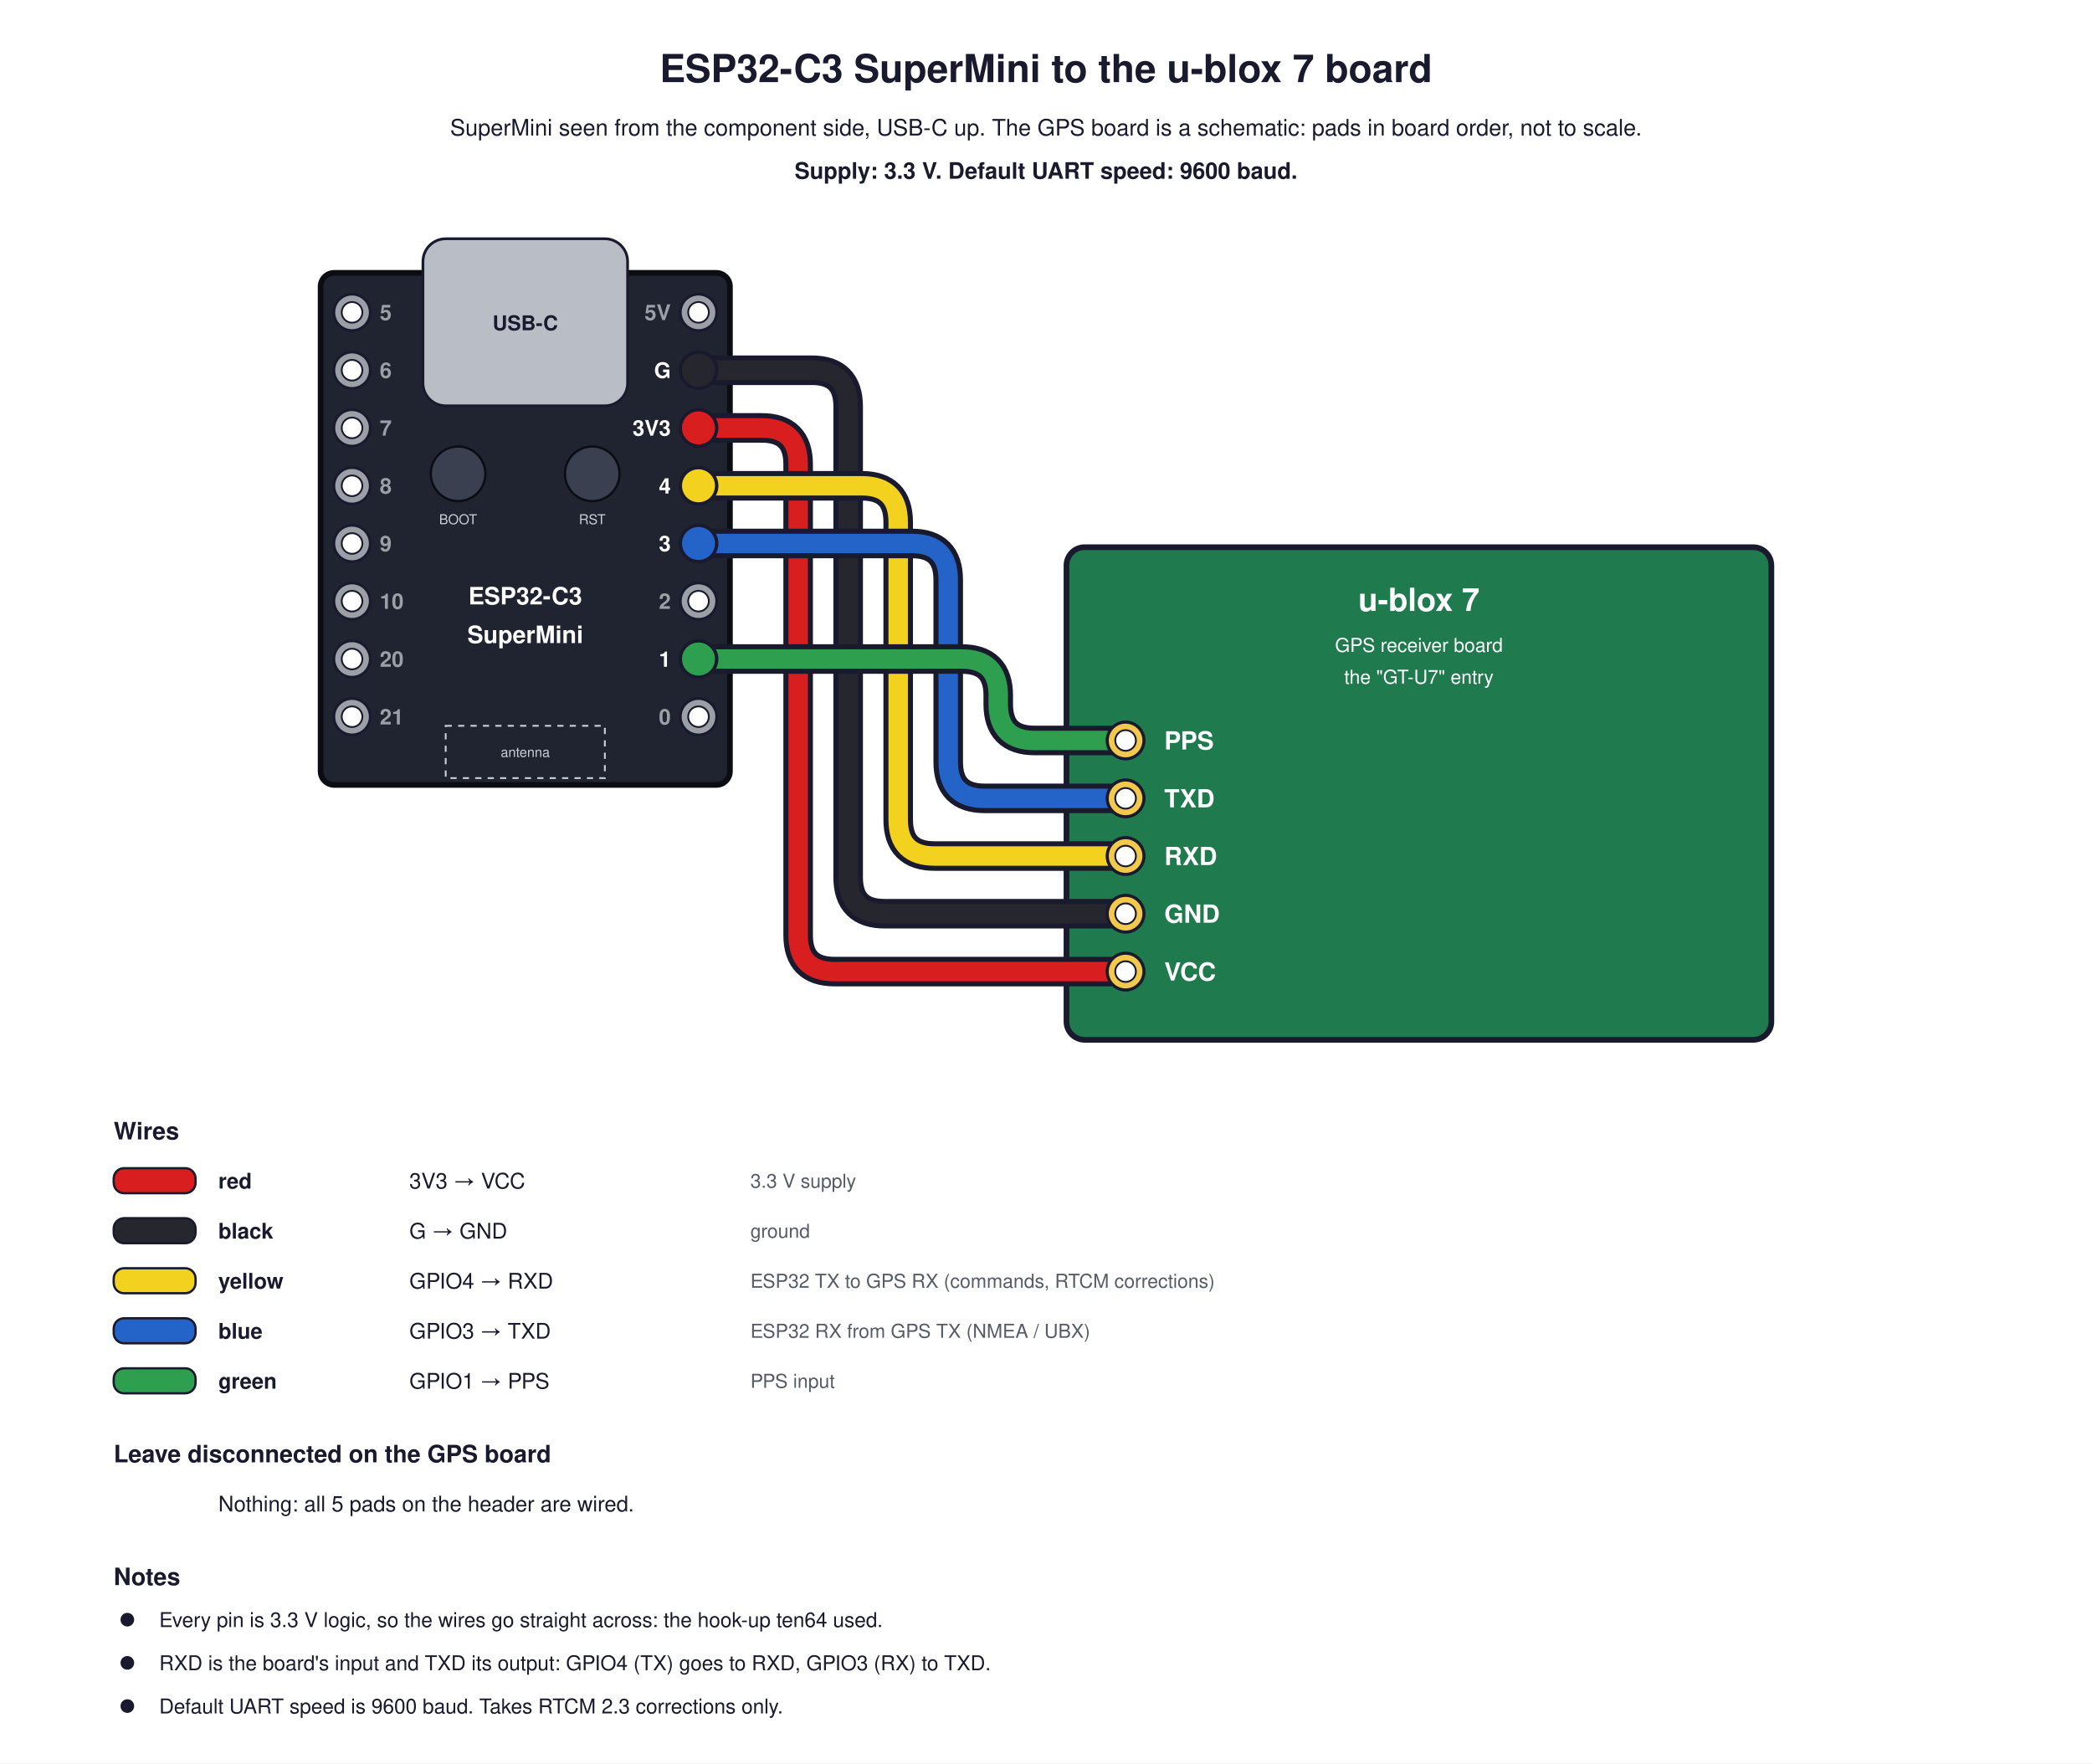
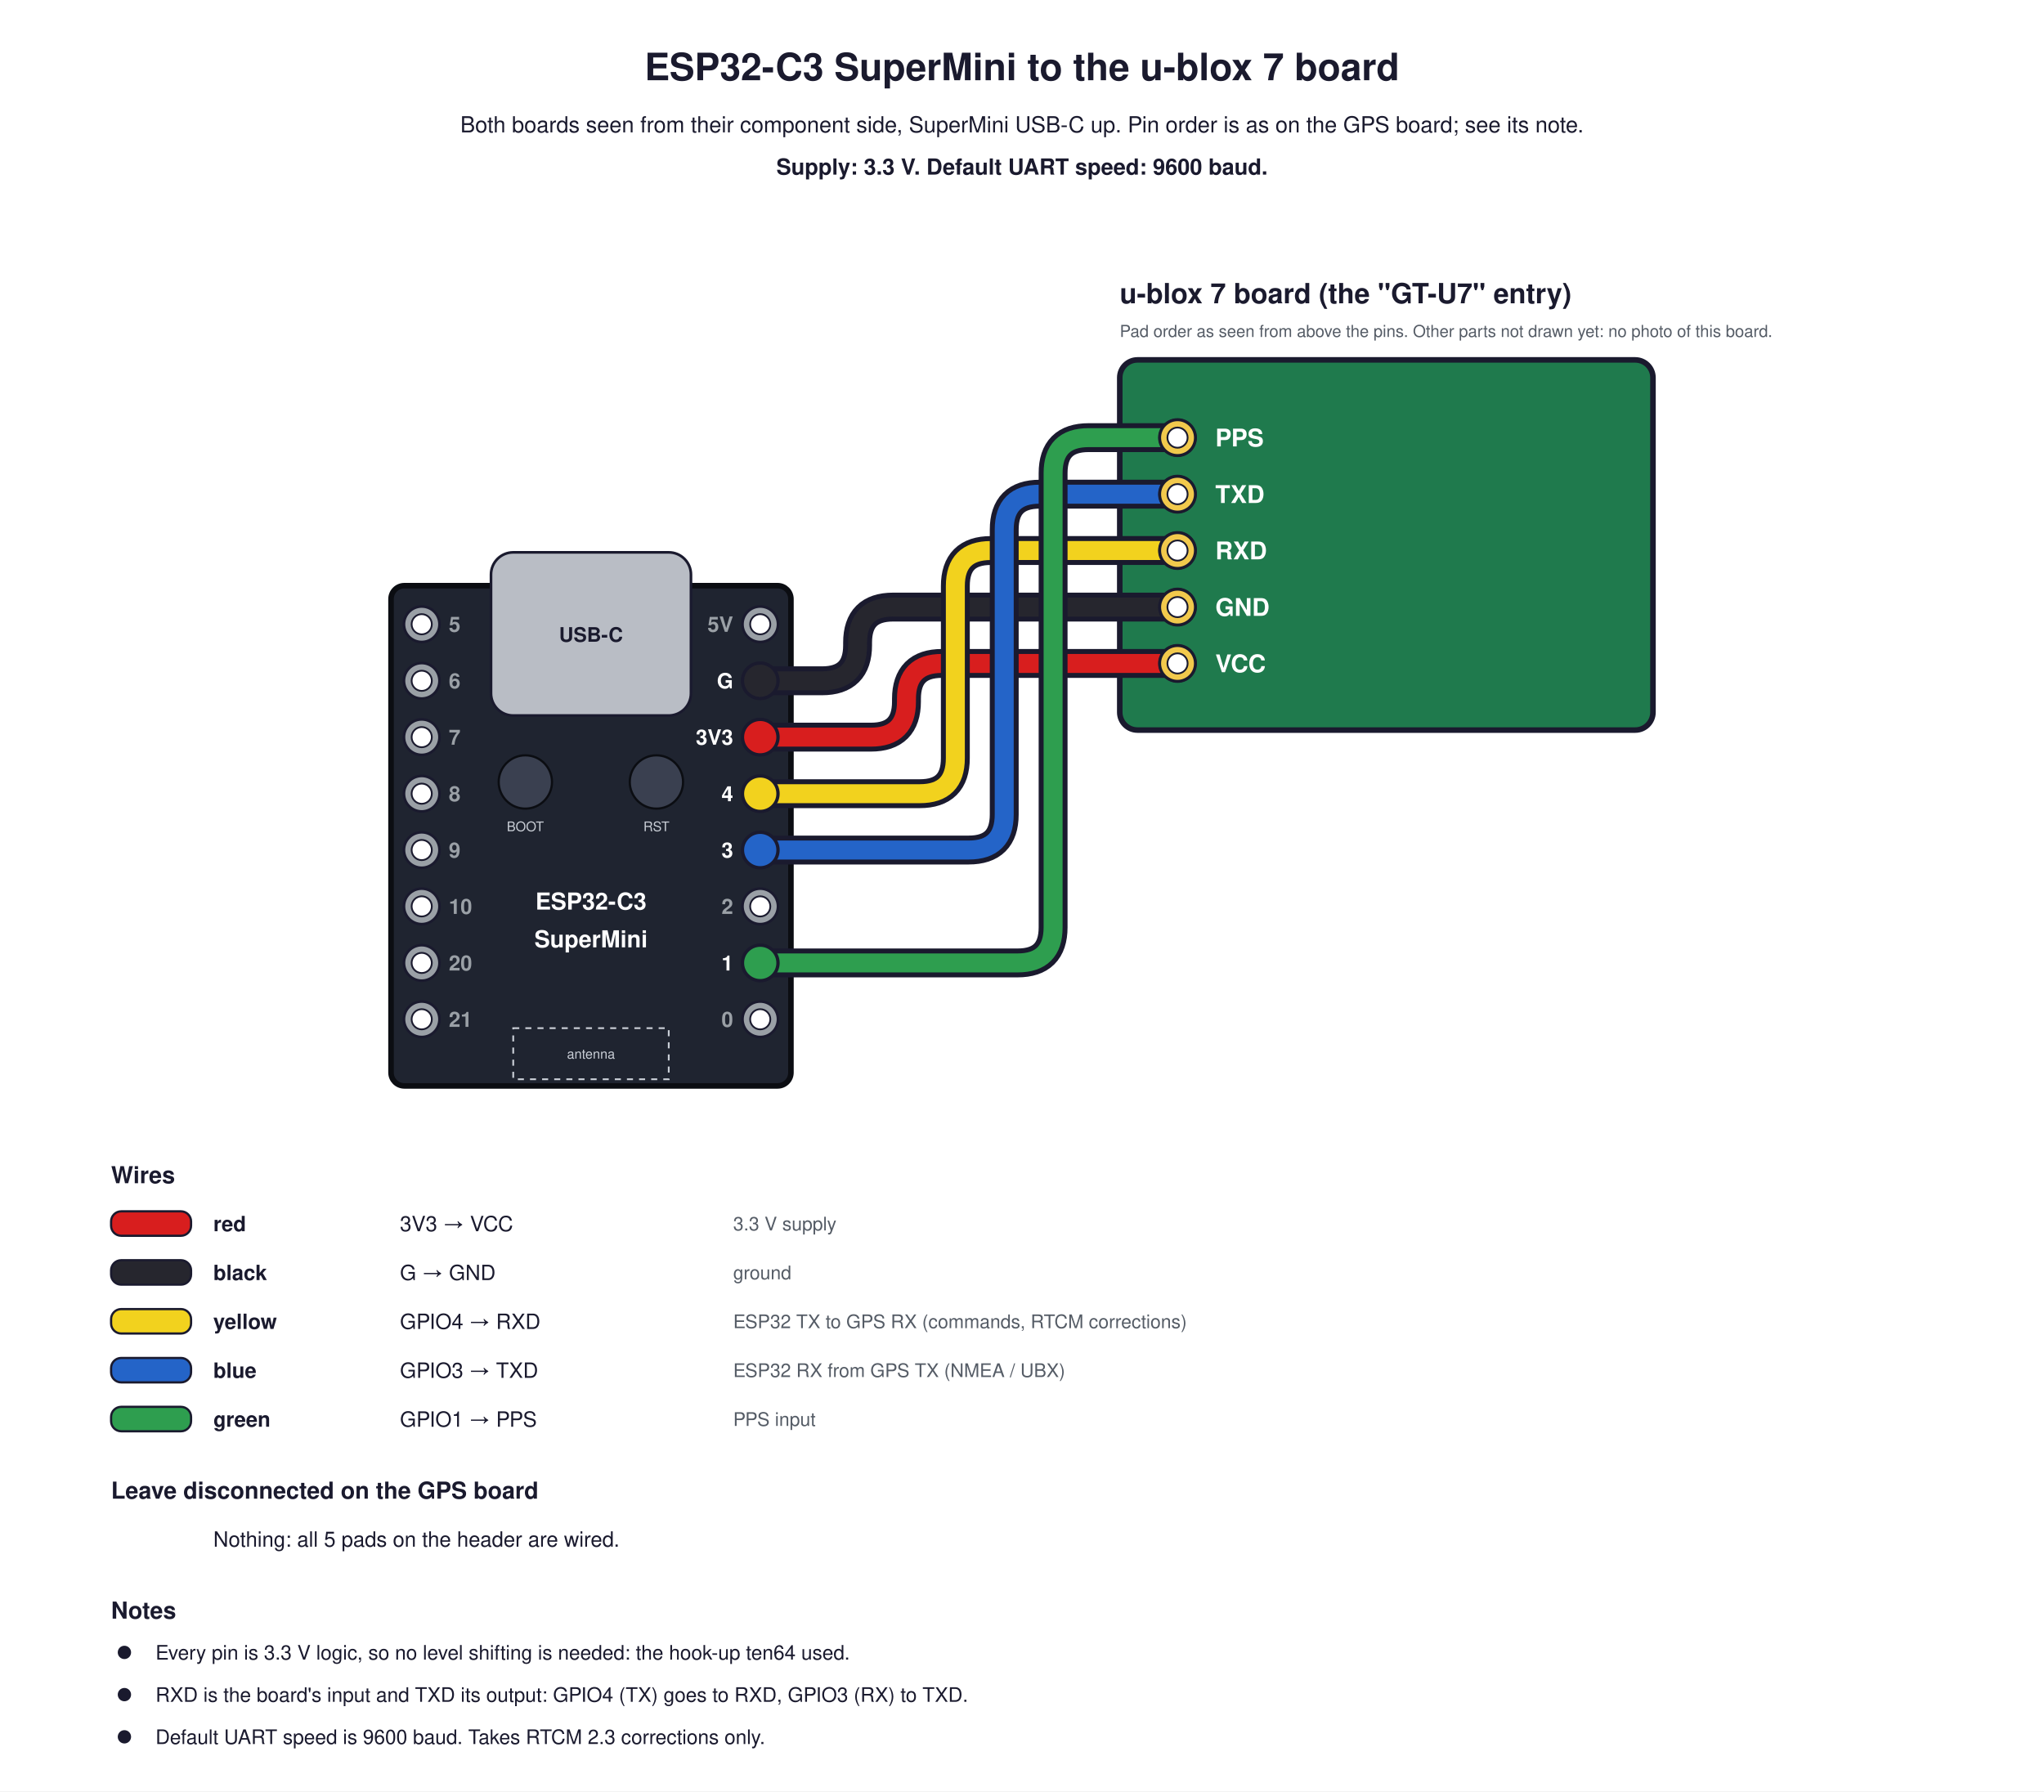
- <svg xmlns="http://www.w3.org/2000/svg" width="1012" height="853" viewBox="0 0 1012 853">
+ <svg xmlns="http://www.w3.org/2000/svg" width="1012" height="887" viewBox="0 0 1012 887">
  <rect width="100%" height="100%" fill="#ffffff" />
  <text x="506.0" y="33.0" font-size="18.7" font-family="Helvetica, Arial, sans-serif" font-weight="bold" fill="#1a1a2e" text-anchor="middle" dy="0.36em">ESP32-C3 SuperMini to the u-blox 7 board</text>
-   <text x="506.0" y="61.6" font-size="11.0" font-family="Helvetica, Arial, sans-serif" font-weight="normal" fill="#1a1a2e" text-anchor="middle" dy="0.36em">SuperMini seen from the component side, USB-C up. The GPS board is a schematic: pads in board order, not to scale.</text>
+   <text x="506.0" y="61.6" font-size="11.0" font-family="Helvetica, Arial, sans-serif" font-weight="normal" fill="#1a1a2e" text-anchor="middle" dy="0.36em">Both boards seen from their component side, SuperMini USB-C up. Pin order is as on the GPS board; see its note.</text>
  <text x="506.0" y="82.5" font-size="11.0" font-family="Helvetica, Arial, sans-serif" font-weight="bold" fill="#1a1a2e" text-anchor="middle" dy="0.36em">Supply: 3.3 V.  Default UART speed: 9600 baud.</text>
-   <g transform="translate(155.1 132.0)">
-     <rect x="360.8" y="132.7" width="341.0" height="238.3" rx="8.8" fill="#1f7a4d" stroke="#1a1a2e" stroke-width="2.75" />
-     <text x="531.3" y="158.0" font-size="15.4" font-family="Helvetica, Arial, sans-serif" font-weight="bold" fill="#ffffff" text-anchor="middle" dy="0.36em">u-blox 7</text>
-     <text x="531.3" y="180.0" font-size="9.3" font-family="Helvetica, Arial, sans-serif" font-weight="normal" fill="#ffffff" text-anchor="middle" dy="0.36em">GPS receiver board</text>
-     <text x="531.3" y="195.4" font-size="9.3" font-family="Helvetica, Arial, sans-serif" font-weight="normal" fill="#ffffff" text-anchor="middle" dy="0.36em">the "GT-U7" entry</text>
+   <g transform="translate(193.6 290.0)">
+     <rect x="360.8" y="-111.8" width="264.0" height="183.3" rx="8.8" fill="#1f7a4d" stroke="#1a1a2e" stroke-width="2.75" />
+     <text x="360.8" y="-144.8" font-size="13.8" font-family="Helvetica, Arial, sans-serif" font-weight="bold" fill="#1a1a2e" text-anchor="start" dy="0.36em">u-blox 7 board (the "GT-U7" entry)</text>
+     <text x="360.8" y="-126.1" font-size="8.2" font-family="Helvetica, Arial, sans-serif" font-weight="normal" fill="#555c66" text-anchor="start" dy="0.36em">Pad order as seen from above the pins. Other parts not drawn yet: no photo of this board.</text>
    <rect x="0.0" y="0.0" width="198.0" height="247.7" rx="6.6" fill="#1f2430" stroke="#0b0d12" stroke-width="2.75" />
    <rect x="49.5" y="-16.5" width="99.0" height="80.8" rx="11.0" fill="#b9bdc5" stroke="#1a1a2e" stroke-width="1.32" />
    <text x="99.0" y="24.2" font-size="9.9" font-family="Helvetica, Arial, sans-serif" font-weight="bold" fill="#1a1a2e" text-anchor="middle" dy="0.36em">USB-C</text>
    <circle cx="66.5" cy="97.2" r="13.2" fill="#3a4050" stroke="#0b0d12" stroke-width="1.10" />
    <text x="66.5" y="119.2" font-size="6.6" font-family="Helvetica, Arial, sans-serif" font-weight="normal" fill="#c9ced6" text-anchor="middle" dy="0.36em">BOOT</text>
    <circle cx="131.4" cy="97.2" r="13.2" fill="#3a4050" stroke="#0b0d12" stroke-width="1.10" />
    <text x="131.4" y="119.2" font-size="6.6" font-family="Helvetica, Arial, sans-serif" font-weight="normal" fill="#c9ced6" text-anchor="middle" dy="0.36em">RST</text>
    <rect x="60.5" y="219.1" width="77.0" height="25.3" rx="0.0" fill="none" stroke="#c9ced6" stroke-width="0.88" stroke-dasharray="3 3" />
    <text x="99.0" y="231.8" font-size="6.6" font-family="Helvetica, Arial, sans-serif" font-weight="normal" fill="#c9ced6" text-anchor="middle" dy="0.36em">antenna</text>
    <text x="99.0" y="156.2" font-size="11.6" font-family="Helvetica, Arial, sans-serif" font-weight="bold" fill="#ffffff" text-anchor="middle" dy="0.36em">ESP32-C3</text>
    <text x="99.0" y="174.9" font-size="11.6" font-family="Helvetica, Arial, sans-serif" font-weight="bold" fill="#ffffff" text-anchor="middle" dy="0.36em">SuperMini</text>
    <circle cx="15.2" cy="19.1" r="8.8" fill="#9aa0a6" stroke="#1a1a2e" stroke-width="1.32" />
    <circle cx="15.2" cy="19.1" r="5.0" fill="#ffffff" stroke="#1a1a2e" stroke-width="0.88" />
    <text x="28.6" y="19.1" font-size="10.4" font-family="Helvetica, Arial, sans-serif" font-weight="bold" fill="#9aa0a6" text-anchor="start" dy="0.36em">5</text>
    <circle cx="15.2" cy="47.1" r="8.8" fill="#9aa0a6" stroke="#1a1a2e" stroke-width="1.32" />
    <circle cx="15.2" cy="47.1" r="5.0" fill="#ffffff" stroke="#1a1a2e" stroke-width="0.88" />
    <text x="28.6" y="47.1" font-size="10.4" font-family="Helvetica, Arial, sans-serif" font-weight="bold" fill="#9aa0a6" text-anchor="start" dy="0.36em">6</text>
    <circle cx="15.2" cy="75.0" r="8.8" fill="#9aa0a6" stroke="#1a1a2e" stroke-width="1.32" />
    <circle cx="15.2" cy="75.0" r="5.0" fill="#ffffff" stroke="#1a1a2e" stroke-width="0.88" />
    <text x="28.6" y="75.0" font-size="10.4" font-family="Helvetica, Arial, sans-serif" font-weight="bold" fill="#9aa0a6" text-anchor="start" dy="0.36em">7</text>
    <circle cx="15.2" cy="103.0" r="8.8" fill="#9aa0a6" stroke="#1a1a2e" stroke-width="1.32" />
    <circle cx="15.2" cy="103.0" r="5.0" fill="#ffffff" stroke="#1a1a2e" stroke-width="0.88" />
    <text x="28.6" y="103.0" font-size="10.4" font-family="Helvetica, Arial, sans-serif" font-weight="bold" fill="#9aa0a6" text-anchor="start" dy="0.36em">8</text>
    <circle cx="15.2" cy="130.9" r="8.8" fill="#9aa0a6" stroke="#1a1a2e" stroke-width="1.32" />
    <circle cx="15.2" cy="130.9" r="5.0" fill="#ffffff" stroke="#1a1a2e" stroke-width="0.88" />
    <text x="28.6" y="130.9" font-size="10.4" font-family="Helvetica, Arial, sans-serif" font-weight="bold" fill="#9aa0a6" text-anchor="start" dy="0.36em">9</text>
    <circle cx="15.2" cy="158.8" r="8.8" fill="#9aa0a6" stroke="#1a1a2e" stroke-width="1.32" />
    <circle cx="15.2" cy="158.8" r="5.0" fill="#ffffff" stroke="#1a1a2e" stroke-width="0.88" />
    <text x="28.6" y="158.8" font-size="10.4" font-family="Helvetica, Arial, sans-serif" font-weight="bold" fill="#9aa0a6" text-anchor="start" dy="0.36em">10</text>
    <circle cx="15.2" cy="186.8" r="8.8" fill="#9aa0a6" stroke="#1a1a2e" stroke-width="1.32" />
    <circle cx="15.2" cy="186.8" r="5.0" fill="#ffffff" stroke="#1a1a2e" stroke-width="0.88" />
    <text x="28.6" y="186.8" font-size="10.4" font-family="Helvetica, Arial, sans-serif" font-weight="bold" fill="#9aa0a6" text-anchor="start" dy="0.36em">20</text>
    <circle cx="15.2" cy="214.7" r="8.8" fill="#9aa0a6" stroke="#1a1a2e" stroke-width="1.32" />
    <circle cx="15.2" cy="214.7" r="5.0" fill="#ffffff" stroke="#1a1a2e" stroke-width="0.88" />
    <text x="28.6" y="214.7" font-size="10.4" font-family="Helvetica, Arial, sans-serif" font-weight="bold" fill="#9aa0a6" text-anchor="start" dy="0.36em">21</text>
    <circle cx="182.8" cy="19.1" r="8.8" fill="#9aa0a6" stroke="#1a1a2e" stroke-width="1.32" />
    <circle cx="182.8" cy="19.1" r="5.0" fill="#ffffff" stroke="#1a1a2e" stroke-width="0.88" />
    <text x="169.4" y="19.1" font-size="10.4" font-family="Helvetica, Arial, sans-serif" font-weight="bold" fill="#9aa0a6" text-anchor="end" dy="0.36em">5V</text>
    <circle cx="182.8" cy="47.1" r="8.8" fill="#f2c94c" stroke="#1a1a2e" stroke-width="1.32" />
    <circle cx="182.8" cy="47.1" r="5.0" fill="#ffffff" stroke="#1a1a2e" stroke-width="0.88" />
    <text x="169.4" y="47.1" font-size="10.4" font-family="Helvetica, Arial, sans-serif" font-weight="bold" fill="#ffffff" text-anchor="end" dy="0.36em">G</text>
    <circle cx="182.8" cy="75.0" r="8.8" fill="#f2c94c" stroke="#1a1a2e" stroke-width="1.32" />
    <circle cx="182.8" cy="75.0" r="5.0" fill="#ffffff" stroke="#1a1a2e" stroke-width="0.88" />
    <text x="169.4" y="75.0" font-size="10.4" font-family="Helvetica, Arial, sans-serif" font-weight="bold" fill="#ffffff" text-anchor="end" dy="0.36em">3V3</text>
    <circle cx="182.8" cy="103.0" r="8.8" fill="#f2c94c" stroke="#1a1a2e" stroke-width="1.32" />
    <circle cx="182.8" cy="103.0" r="5.0" fill="#ffffff" stroke="#1a1a2e" stroke-width="0.88" />
    <text x="169.4" y="103.0" font-size="10.4" font-family="Helvetica, Arial, sans-serif" font-weight="bold" fill="#ffffff" text-anchor="end" dy="0.36em">4</text>
    <circle cx="182.8" cy="130.9" r="8.8" fill="#f2c94c" stroke="#1a1a2e" stroke-width="1.32" />
    <circle cx="182.8" cy="130.9" r="5.0" fill="#ffffff" stroke="#1a1a2e" stroke-width="0.88" />
    <text x="169.4" y="130.9" font-size="10.4" font-family="Helvetica, Arial, sans-serif" font-weight="bold" fill="#ffffff" text-anchor="end" dy="0.36em">3</text>
    <circle cx="182.8" cy="158.8" r="8.8" fill="#9aa0a6" stroke="#1a1a2e" stroke-width="1.32" />
    <circle cx="182.8" cy="158.8" r="5.0" fill="#ffffff" stroke="#1a1a2e" stroke-width="0.88" />
    <text x="169.4" y="158.8" font-size="10.4" font-family="Helvetica, Arial, sans-serif" font-weight="bold" fill="#9aa0a6" text-anchor="end" dy="0.36em">2</text>
    <circle cx="182.8" cy="186.8" r="8.8" fill="#f2c94c" stroke="#1a1a2e" stroke-width="1.32" />
    <circle cx="182.8" cy="186.8" r="5.0" fill="#ffffff" stroke="#1a1a2e" stroke-width="0.88" />
    <text x="169.4" y="186.8" font-size="10.4" font-family="Helvetica, Arial, sans-serif" font-weight="bold" fill="#ffffff" text-anchor="end" dy="0.36em">1</text>
    <circle cx="182.8" cy="214.7" r="8.8" fill="#9aa0a6" stroke="#1a1a2e" stroke-width="1.32" />
    <circle cx="182.8" cy="214.7" r="5.0" fill="#ffffff" stroke="#1a1a2e" stroke-width="0.88" />
    <text x="169.4" y="214.7" font-size="10.4" font-family="Helvetica, Arial, sans-serif" font-weight="bold" fill="#9aa0a6" text-anchor="end" dy="0.36em">0</text>
-     <path d="M 182.8 75.0 L 213.4 75.0 Q 231.0 75.0 231.0 92.6 L 231.0 320.4 Q 231.0 338.0 248.6 338.0 L 389.4 338.0" fill="none" stroke="#1a1a2e" stroke-width="14.3" stroke-linecap="round" />
-     <path d="M 182.8 75.0 L 213.4 75.0 Q 231.0 75.0 231.0 92.6 L 231.0 320.4 Q 231.0 338.0 248.6 338.0 L 389.4 338.0" fill="none" stroke="#d81e1e" stroke-width="9.4" stroke-linecap="round" />
+     <path d="M 182.8 75.0 L 237.6 75.0 Q 255.2 75.0 255.2 57.4 L 255.2 56.1 Q 255.2 38.5 272.8 38.5 L 389.4 38.5" fill="none" stroke="#1a1a2e" stroke-width="14.3" stroke-linecap="round" />
+     <path d="M 182.8 75.0 L 237.6 75.0 Q 255.2 75.0 255.2 57.4 L 255.2 56.1 Q 255.2 38.5 272.8 38.5 L 389.4 38.5" fill="none" stroke="#d81e1e" stroke-width="9.4" stroke-linecap="round" />
    <circle cx="182.8" cy="75.0" r="8.8" fill="#d81e1e" stroke="#1a1a2e" stroke-width="1.65" />
-     <circle cx="389.4" cy="338.0" r="8.8" fill="#d81e1e" stroke="#1a1a2e" stroke-width="1.65" />
-     <path d="M 182.8 47.1 L 237.6 47.1 Q 255.2 47.1 255.2 64.7 L 255.2 292.4 Q 255.2 310.0 272.8 310.0 L 389.4 310.0" fill="none" stroke="#1a1a2e" stroke-width="14.3" stroke-linecap="round" />
-     <path d="M 182.8 47.1 L 237.6 47.1 Q 255.2 47.1 255.2 64.7 L 255.2 292.4 Q 255.2 310.0 272.8 310.0 L 389.4 310.0" fill="none" stroke="#26262e" stroke-width="9.4" stroke-linecap="round" />
+     <circle cx="389.4" cy="38.5" r="8.8" fill="#d81e1e" stroke="#1a1a2e" stroke-width="1.65" />
+     <path d="M 182.8 47.1 L 213.4 47.1 Q 231.0 47.1 231.0 29.5 L 231.0 28.2 Q 231.0 10.6 248.6 10.6 L 389.4 10.6" fill="none" stroke="#1a1a2e" stroke-width="14.3" stroke-linecap="round" />
+     <path d="M 182.8 47.1 L 213.4 47.1 Q 231.0 47.1 231.0 29.5 L 231.0 28.2 Q 231.0 10.6 248.6 10.6 L 389.4 10.6" fill="none" stroke="#26262e" stroke-width="9.4" stroke-linecap="round" />
    <circle cx="182.8" cy="47.1" r="8.8" fill="#26262e" stroke="#1a1a2e" stroke-width="1.65" />
-     <circle cx="389.4" cy="310.0" r="8.8" fill="#26262e" stroke="#1a1a2e" stroke-width="1.65" />
-     <path d="M 182.8 103.0 L 261.8 103.0 Q 279.4 103.0 279.4 120.6 L 279.4 264.5 Q 279.4 282.1 297.0 282.1 L 389.4 282.1" fill="none" stroke="#1a1a2e" stroke-width="14.3" stroke-linecap="round" />
-     <path d="M 182.8 103.0 L 261.8 103.0 Q 279.4 103.0 279.4 120.6 L 279.4 264.5 Q 279.4 282.1 297.0 282.1 L 389.4 282.1" fill="none" stroke="#f2d21e" stroke-width="9.4" stroke-linecap="round" />
+     <circle cx="389.4" cy="10.6" r="8.8" fill="#26262e" stroke="#1a1a2e" stroke-width="1.65" />
+     <path d="M 182.8 103.0 L 261.8 103.0 Q 279.4 103.0 279.4 85.4 L 279.4 0.2 Q 279.4 -17.4 297.0 -17.4 L 389.4 -17.4" fill="none" stroke="#1a1a2e" stroke-width="14.3" stroke-linecap="round" />
+     <path d="M 182.8 103.0 L 261.8 103.0 Q 279.4 103.0 279.4 85.4 L 279.4 0.2 Q 279.4 -17.4 297.0 -17.4 L 389.4 -17.4" fill="none" stroke="#f2d21e" stroke-width="9.4" stroke-linecap="round" />
    <circle cx="182.8" cy="103.0" r="8.8" fill="#f2d21e" stroke="#1a1a2e" stroke-width="1.65" />
-     <circle cx="389.4" cy="282.1" r="8.8" fill="#f2d21e" stroke="#1a1a2e" stroke-width="1.65" />
-     <path d="M 182.8 130.9 L 286.0 130.9 Q 303.6 130.9 303.6 148.5 L 303.6 236.6 Q 303.6 254.2 321.2 254.2 L 389.4 254.2" fill="none" stroke="#1a1a2e" stroke-width="14.3" stroke-linecap="round" />
-     <path d="M 182.8 130.9 L 286.0 130.9 Q 303.6 130.9 303.6 148.5 L 303.6 236.6 Q 303.6 254.2 321.2 254.2 L 389.4 254.2" fill="none" stroke="#2464c8" stroke-width="9.4" stroke-linecap="round" />
+     <circle cx="389.4" cy="-17.4" r="8.8" fill="#f2d21e" stroke="#1a1a2e" stroke-width="1.65" />
+     <path d="M 182.8 130.9 L 286.0 130.9 Q 303.6 130.9 303.6 113.3 L 303.6 -27.7 Q 303.6 -45.3 321.2 -45.3 L 389.4 -45.3" fill="none" stroke="#1a1a2e" stroke-width="14.3" stroke-linecap="round" />
+     <path d="M 182.8 130.9 L 286.0 130.9 Q 303.6 130.9 303.6 113.3 L 303.6 -27.7 Q 303.6 -45.3 321.2 -45.3 L 389.4 -45.3" fill="none" stroke="#2464c8" stroke-width="9.4" stroke-linecap="round" />
    <circle cx="182.8" cy="130.9" r="8.8" fill="#2464c8" stroke="#1a1a2e" stroke-width="1.65" />
-     <circle cx="389.4" cy="254.2" r="8.8" fill="#2464c8" stroke="#1a1a2e" stroke-width="1.65" />
-     <path d="M 182.8 186.8 L 310.2 186.8 Q 327.8 186.8 327.8 204.4 L 327.8 208.6 Q 327.8 226.2 345.4 226.2 L 389.4 226.2" fill="none" stroke="#1a1a2e" stroke-width="14.3" stroke-linecap="round" />
-     <path d="M 182.8 186.8 L 310.2 186.8 Q 327.8 186.8 327.8 204.4 L 327.8 208.6 Q 327.8 226.2 345.4 226.2 L 389.4 226.2" fill="none" stroke="#2e9e4f" stroke-width="9.4" stroke-linecap="round" />
+     <circle cx="389.4" cy="-45.3" r="8.8" fill="#2464c8" stroke="#1a1a2e" stroke-width="1.65" />
+     <path d="M 182.8 186.8 L 310.2 186.8 Q 327.8 186.8 327.8 169.2 L 327.8 -55.7 Q 327.8 -73.3 345.4 -73.3 L 389.4 -73.3" fill="none" stroke="#1a1a2e" stroke-width="14.3" stroke-linecap="round" />
+     <path d="M 182.8 186.8 L 310.2 186.8 Q 327.8 186.8 327.8 169.2 L 327.8 -55.7 Q 327.8 -73.3 345.4 -73.3 L 389.4 -73.3" fill="none" stroke="#2e9e4f" stroke-width="9.4" stroke-linecap="round" />
    <circle cx="182.8" cy="186.8" r="8.8" fill="#2e9e4f" stroke="#1a1a2e" stroke-width="1.65" />
-     <circle cx="389.4" cy="226.2" r="8.8" fill="#2e9e4f" stroke="#1a1a2e" stroke-width="1.65" />
-     <circle cx="389.4" cy="226.2" r="8.8" fill="#f2c94c" stroke="#1a1a2e" stroke-width="1.32" />
-     <circle cx="389.4" cy="226.2" r="5.0" fill="#ffffff" stroke="#1a1a2e" stroke-width="0.88" />
-     <circle cx="389.4" cy="254.2" r="8.8" fill="#f2c94c" stroke="#1a1a2e" stroke-width="1.32" />
-     <circle cx="389.4" cy="254.2" r="5.0" fill="#ffffff" stroke="#1a1a2e" stroke-width="0.88" />
-     <circle cx="389.4" cy="282.1" r="8.8" fill="#f2c94c" stroke="#1a1a2e" stroke-width="1.32" />
-     <circle cx="389.4" cy="282.1" r="5.0" fill="#ffffff" stroke="#1a1a2e" stroke-width="0.88" />
-     <circle cx="389.4" cy="310.0" r="8.8" fill="#f2c94c" stroke="#1a1a2e" stroke-width="1.32" />
-     <circle cx="389.4" cy="310.0" r="5.0" fill="#ffffff" stroke="#1a1a2e" stroke-width="0.88" />
-     <circle cx="389.4" cy="338.0" r="8.8" fill="#f2c94c" stroke="#1a1a2e" stroke-width="1.32" />
-     <circle cx="389.4" cy="338.0" r="5.0" fill="#ffffff" stroke="#1a1a2e" stroke-width="0.88" />
-     <text x="408.1" y="226.2" font-size="12.1" font-family="Helvetica, Arial, sans-serif" font-weight="bold" fill="#ffffff" text-anchor="start" dy="0.36em">PPS</text>
-     <text x="408.1" y="254.2" font-size="12.1" font-family="Helvetica, Arial, sans-serif" font-weight="bold" fill="#ffffff" text-anchor="start" dy="0.36em">TXD</text>
-     <text x="408.1" y="282.1" font-size="12.1" font-family="Helvetica, Arial, sans-serif" font-weight="bold" fill="#ffffff" text-anchor="start" dy="0.36em">RXD</text>
-     <text x="408.1" y="310.0" font-size="12.1" font-family="Helvetica, Arial, sans-serif" font-weight="bold" fill="#ffffff" text-anchor="start" dy="0.36em">GND</text>
-     <text x="408.1" y="338.0" font-size="12.1" font-family="Helvetica, Arial, sans-serif" font-weight="bold" fill="#ffffff" text-anchor="start" dy="0.36em">VCC</text>
+     <circle cx="389.4" cy="-73.3" r="8.8" fill="#2e9e4f" stroke="#1a1a2e" stroke-width="1.65" />
+     <circle cx="389.4" cy="-73.3" r="8.8" fill="#f2c94c" stroke="#1a1a2e" stroke-width="1.32" />
+     <circle cx="389.4" cy="-73.3" r="5.0" fill="#ffffff" stroke="#1a1a2e" stroke-width="0.88" />
+     <circle cx="389.4" cy="-45.3" r="8.8" fill="#f2c94c" stroke="#1a1a2e" stroke-width="1.32" />
+     <circle cx="389.4" cy="-45.3" r="5.0" fill="#ffffff" stroke="#1a1a2e" stroke-width="0.88" />
+     <circle cx="389.4" cy="-17.4" r="8.8" fill="#f2c94c" stroke="#1a1a2e" stroke-width="1.32" />
+     <circle cx="389.4" cy="-17.4" r="5.0" fill="#ffffff" stroke="#1a1a2e" stroke-width="0.88" />
+     <circle cx="389.4" cy="10.6" r="8.8" fill="#f2c94c" stroke="#1a1a2e" stroke-width="1.32" />
+     <circle cx="389.4" cy="10.6" r="5.0" fill="#ffffff" stroke="#1a1a2e" stroke-width="0.88" />
+     <circle cx="389.4" cy="38.5" r="8.8" fill="#f2c94c" stroke="#1a1a2e" stroke-width="1.32" />
+     <circle cx="389.4" cy="38.5" r="5.0" fill="#ffffff" stroke="#1a1a2e" stroke-width="0.88" />
+     <text x="408.1" y="-73.3" font-size="12.1" font-family="Helvetica, Arial, sans-serif" font-weight="bold" fill="#ffffff" text-anchor="start" dy="0.36em">PPS</text>
+     <text x="408.1" y="-45.3" font-size="12.1" font-family="Helvetica, Arial, sans-serif" font-weight="bold" fill="#ffffff" text-anchor="start" dy="0.36em">TXD</text>
+     <text x="408.1" y="-17.4" font-size="12.1" font-family="Helvetica, Arial, sans-serif" font-weight="bold" fill="#ffffff" text-anchor="start" dy="0.36em">RXD</text>
+     <text x="408.1" y="10.6" font-size="12.1" font-family="Helvetica, Arial, sans-serif" font-weight="bold" fill="#ffffff" text-anchor="start" dy="0.36em">GND</text>
+     <text x="408.1" y="38.5" font-size="12.1" font-family="Helvetica, Arial, sans-serif" font-weight="bold" fill="#ffffff" text-anchor="start" dy="0.36em">VCC</text>
  </g>
-   <text x="55.0" y="547.0" font-size="11.6" font-family="Helvetica, Arial, sans-serif" font-weight="bold" fill="#1a1a2e" text-anchor="start" dy="0.36em">Wires</text>
-   <rect x="55.0" y="565.1" width="39.6" height="12.1" fill="#d81e1e" stroke="#1a1a2e" stroke-width="1.1" rx="5.0" />
-   <text x="105.6" y="571.2" font-size="10.4" font-family="Helvetica, Arial, sans-serif" font-weight="bold" fill="#1a1a2e" text-anchor="start" dy="0.36em">red</text>
-   <text x="198.0" y="571.2" font-size="10.4" font-family="Helvetica, Arial, sans-serif" font-weight="normal" fill="#1a1a2e" text-anchor="start" dy="0.36em">3V3 → VCC</text>
-   <text x="363.0" y="571.2" font-size="9.3" font-family="Helvetica, Arial, sans-serif" font-weight="normal" fill="#555c66" text-anchor="start" dy="0.36em">3.3 V supply</text>
-   <rect x="55.0" y="589.3" width="39.6" height="12.1" fill="#26262e" stroke="#1a1a2e" stroke-width="1.1" rx="5.0" />
-   <text x="105.6" y="595.4" font-size="10.4" font-family="Helvetica, Arial, sans-serif" font-weight="bold" fill="#1a1a2e" text-anchor="start" dy="0.36em">black</text>
-   <text x="198.0" y="595.4" font-size="10.4" font-family="Helvetica, Arial, sans-serif" font-weight="normal" fill="#1a1a2e" text-anchor="start" dy="0.36em">G → GND</text>
-   <text x="363.0" y="595.4" font-size="9.3" font-family="Helvetica, Arial, sans-serif" font-weight="normal" fill="#555c66" text-anchor="start" dy="0.36em">ground</text>
-   <rect x="55.0" y="613.5" width="39.6" height="12.1" fill="#f2d21e" stroke="#1a1a2e" stroke-width="1.1" rx="5.0" />
-   <text x="105.6" y="619.6" font-size="10.4" font-family="Helvetica, Arial, sans-serif" font-weight="bold" fill="#1a1a2e" text-anchor="start" dy="0.36em">yellow</text>
-   <text x="198.0" y="619.6" font-size="10.4" font-family="Helvetica, Arial, sans-serif" font-weight="normal" fill="#1a1a2e" text-anchor="start" dy="0.36em">GPIO4 → RXD</text>
-   <text x="363.0" y="619.6" font-size="9.3" font-family="Helvetica, Arial, sans-serif" font-weight="normal" fill="#555c66" text-anchor="start" dy="0.36em">ESP32 TX to GPS RX (commands, RTCM corrections)</text>
-   <rect x="55.0" y="637.7" width="39.6" height="12.1" fill="#2464c8" stroke="#1a1a2e" stroke-width="1.1" rx="5.0" />
-   <text x="105.6" y="643.8" font-size="10.4" font-family="Helvetica, Arial, sans-serif" font-weight="bold" fill="#1a1a2e" text-anchor="start" dy="0.36em">blue</text>
-   <text x="198.0" y="643.8" font-size="10.4" font-family="Helvetica, Arial, sans-serif" font-weight="normal" fill="#1a1a2e" text-anchor="start" dy="0.36em">GPIO3 → TXD</text>
-   <text x="363.0" y="643.8" font-size="9.3" font-family="Helvetica, Arial, sans-serif" font-weight="normal" fill="#555c66" text-anchor="start" dy="0.36em">ESP32 RX from GPS TX (NMEA / UBX)</text>
-   <rect x="55.0" y="661.9" width="39.6" height="12.1" fill="#2e9e4f" stroke="#1a1a2e" stroke-width="1.1" rx="5.0" />
-   <text x="105.6" y="668.0" font-size="10.4" font-family="Helvetica, Arial, sans-serif" font-weight="bold" fill="#1a1a2e" text-anchor="start" dy="0.36em">green</text>
-   <text x="198.0" y="668.0" font-size="10.4" font-family="Helvetica, Arial, sans-serif" font-weight="normal" fill="#1a1a2e" text-anchor="start" dy="0.36em">GPIO1 → PPS</text>
-   <text x="363.0" y="668.0" font-size="9.3" font-family="Helvetica, Arial, sans-serif" font-weight="normal" fill="#555c66" text-anchor="start" dy="0.36em">PPS input</text>
-   <text x="55.0" y="703.2" font-size="11.6" font-family="Helvetica, Arial, sans-serif" font-weight="bold" fill="#1a1a2e" text-anchor="start" dy="0.36em">Leave disconnected on the GPS board</text>
-   <text x="105.6" y="727.4" font-size="10.4" font-family="Helvetica, Arial, sans-serif" font-weight="normal" fill="#1a1a2e" text-anchor="start" dy="0.36em">Nothing: all 5 pads on the header are wired.</text>
-   <text x="55.0" y="762.6" font-size="11.6" font-family="Helvetica, Arial, sans-serif" font-weight="bold" fill="#1a1a2e" text-anchor="start" dy="0.36em">Notes</text>
-   <circle cx="61.6" cy="783.5" r="3.3" fill="#1a1a2e" />
-   <text x="77.0" y="783.5" font-size="9.9" font-family="Helvetica, Arial, sans-serif" font-weight="normal" fill="#1a1a2e" text-anchor="start" dy="0.36em">Every pin is 3.3 V logic, so the wires go straight across: the hook-up ten64 used.</text>
-   <circle cx="61.6" cy="804.4" r="3.3" fill="#1a1a2e" />
-   <text x="77.0" y="804.4" font-size="9.9" font-family="Helvetica, Arial, sans-serif" font-weight="normal" fill="#1a1a2e" text-anchor="start" dy="0.36em">RXD is the board's input and TXD its output: GPIO4 (TX) goes to RXD, GPIO3 (RX) to TXD.</text>
-   <circle cx="61.6" cy="825.3" r="3.3" fill="#1a1a2e" />
-   <text x="77.0" y="825.3" font-size="9.9" font-family="Helvetica, Arial, sans-serif" font-weight="normal" fill="#1a1a2e" text-anchor="start" dy="0.36em">Default UART speed is 9600 baud. Takes RTCM 2.3 corrections only.</text>
+   <text x="55.0" y="581.7" font-size="11.6" font-family="Helvetica, Arial, sans-serif" font-weight="bold" fill="#1a1a2e" text-anchor="start" dy="0.36em">Wires</text>
+   <rect x="55.0" y="599.8" width="39.6" height="12.1" fill="#d81e1e" stroke="#1a1a2e" stroke-width="1.1" rx="5.0" />
+   <text x="105.6" y="605.9" font-size="10.4" font-family="Helvetica, Arial, sans-serif" font-weight="bold" fill="#1a1a2e" text-anchor="start" dy="0.36em">red</text>
+   <text x="198.0" y="605.9" font-size="10.4" font-family="Helvetica, Arial, sans-serif" font-weight="normal" fill="#1a1a2e" text-anchor="start" dy="0.36em">3V3 → VCC</text>
+   <text x="363.0" y="605.9" font-size="9.3" font-family="Helvetica, Arial, sans-serif" font-weight="normal" fill="#555c66" text-anchor="start" dy="0.36em">3.3 V supply</text>
+   <rect x="55.0" y="624.0" width="39.6" height="12.1" fill="#26262e" stroke="#1a1a2e" stroke-width="1.1" rx="5.0" />
+   <text x="105.6" y="630.1" font-size="10.4" font-family="Helvetica, Arial, sans-serif" font-weight="bold" fill="#1a1a2e" text-anchor="start" dy="0.36em">black</text>
+   <text x="198.0" y="630.1" font-size="10.4" font-family="Helvetica, Arial, sans-serif" font-weight="normal" fill="#1a1a2e" text-anchor="start" dy="0.36em">G → GND</text>
+   <text x="363.0" y="630.1" font-size="9.3" font-family="Helvetica, Arial, sans-serif" font-weight="normal" fill="#555c66" text-anchor="start" dy="0.36em">ground</text>
+   <rect x="55.0" y="648.2" width="39.6" height="12.1" fill="#f2d21e" stroke="#1a1a2e" stroke-width="1.1" rx="5.0" />
+   <text x="105.6" y="654.3" font-size="10.4" font-family="Helvetica, Arial, sans-serif" font-weight="bold" fill="#1a1a2e" text-anchor="start" dy="0.36em">yellow</text>
+   <text x="198.0" y="654.3" font-size="10.4" font-family="Helvetica, Arial, sans-serif" font-weight="normal" fill="#1a1a2e" text-anchor="start" dy="0.36em">GPIO4 → RXD</text>
+   <text x="363.0" y="654.3" font-size="9.3" font-family="Helvetica, Arial, sans-serif" font-weight="normal" fill="#555c66" text-anchor="start" dy="0.36em">ESP32 TX to GPS RX (commands, RTCM corrections)</text>
+   <rect x="55.0" y="672.4" width="39.6" height="12.1" fill="#2464c8" stroke="#1a1a2e" stroke-width="1.1" rx="5.0" />
+   <text x="105.6" y="678.5" font-size="10.4" font-family="Helvetica, Arial, sans-serif" font-weight="bold" fill="#1a1a2e" text-anchor="start" dy="0.36em">blue</text>
+   <text x="198.0" y="678.5" font-size="10.4" font-family="Helvetica, Arial, sans-serif" font-weight="normal" fill="#1a1a2e" text-anchor="start" dy="0.36em">GPIO3 → TXD</text>
+   <text x="363.0" y="678.5" font-size="9.3" font-family="Helvetica, Arial, sans-serif" font-weight="normal" fill="#555c66" text-anchor="start" dy="0.36em">ESP32 RX from GPS TX (NMEA / UBX)</text>
+   <rect x="55.0" y="696.6" width="39.6" height="12.1" fill="#2e9e4f" stroke="#1a1a2e" stroke-width="1.1" rx="5.0" />
+   <text x="105.6" y="702.7" font-size="10.4" font-family="Helvetica, Arial, sans-serif" font-weight="bold" fill="#1a1a2e" text-anchor="start" dy="0.36em">green</text>
+   <text x="198.0" y="702.7" font-size="10.4" font-family="Helvetica, Arial, sans-serif" font-weight="normal" fill="#1a1a2e" text-anchor="start" dy="0.36em">GPIO1 → PPS</text>
+   <text x="363.0" y="702.7" font-size="9.3" font-family="Helvetica, Arial, sans-serif" font-weight="normal" fill="#555c66" text-anchor="start" dy="0.36em">PPS input</text>
+   <text x="55.0" y="737.9" font-size="11.6" font-family="Helvetica, Arial, sans-serif" font-weight="bold" fill="#1a1a2e" text-anchor="start" dy="0.36em">Leave disconnected on the GPS board</text>
+   <text x="105.6" y="762.1" font-size="10.4" font-family="Helvetica, Arial, sans-serif" font-weight="normal" fill="#1a1a2e" text-anchor="start" dy="0.36em">Nothing: all 5 pads on the header are wired.</text>
+   <text x="55.0" y="797.3" font-size="11.6" font-family="Helvetica, Arial, sans-serif" font-weight="bold" fill="#1a1a2e" text-anchor="start" dy="0.36em">Notes</text>
+   <circle cx="61.6" cy="818.2" r="3.3" fill="#1a1a2e" />
+   <text x="77.0" y="818.2" font-size="9.9" font-family="Helvetica, Arial, sans-serif" font-weight="normal" fill="#1a1a2e" text-anchor="start" dy="0.36em">Every pin is 3.3 V logic, so no level shifting is needed: the hook-up ten64 used.</text>
+   <circle cx="61.6" cy="839.1" r="3.3" fill="#1a1a2e" />
+   <text x="77.0" y="839.1" font-size="9.9" font-family="Helvetica, Arial, sans-serif" font-weight="normal" fill="#1a1a2e" text-anchor="start" dy="0.36em">RXD is the board's input and TXD its output: GPIO4 (TX) goes to RXD, GPIO3 (RX) to TXD.</text>
+   <circle cx="61.6" cy="860.0" r="3.3" fill="#1a1a2e" />
+   <text x="77.0" y="860.0" font-size="9.9" font-family="Helvetica, Arial, sans-serif" font-weight="normal" fill="#1a1a2e" text-anchor="start" dy="0.36em">Default UART speed is 9600 baud. Takes RTCM 2.3 corrections only.</text>
</svg>
